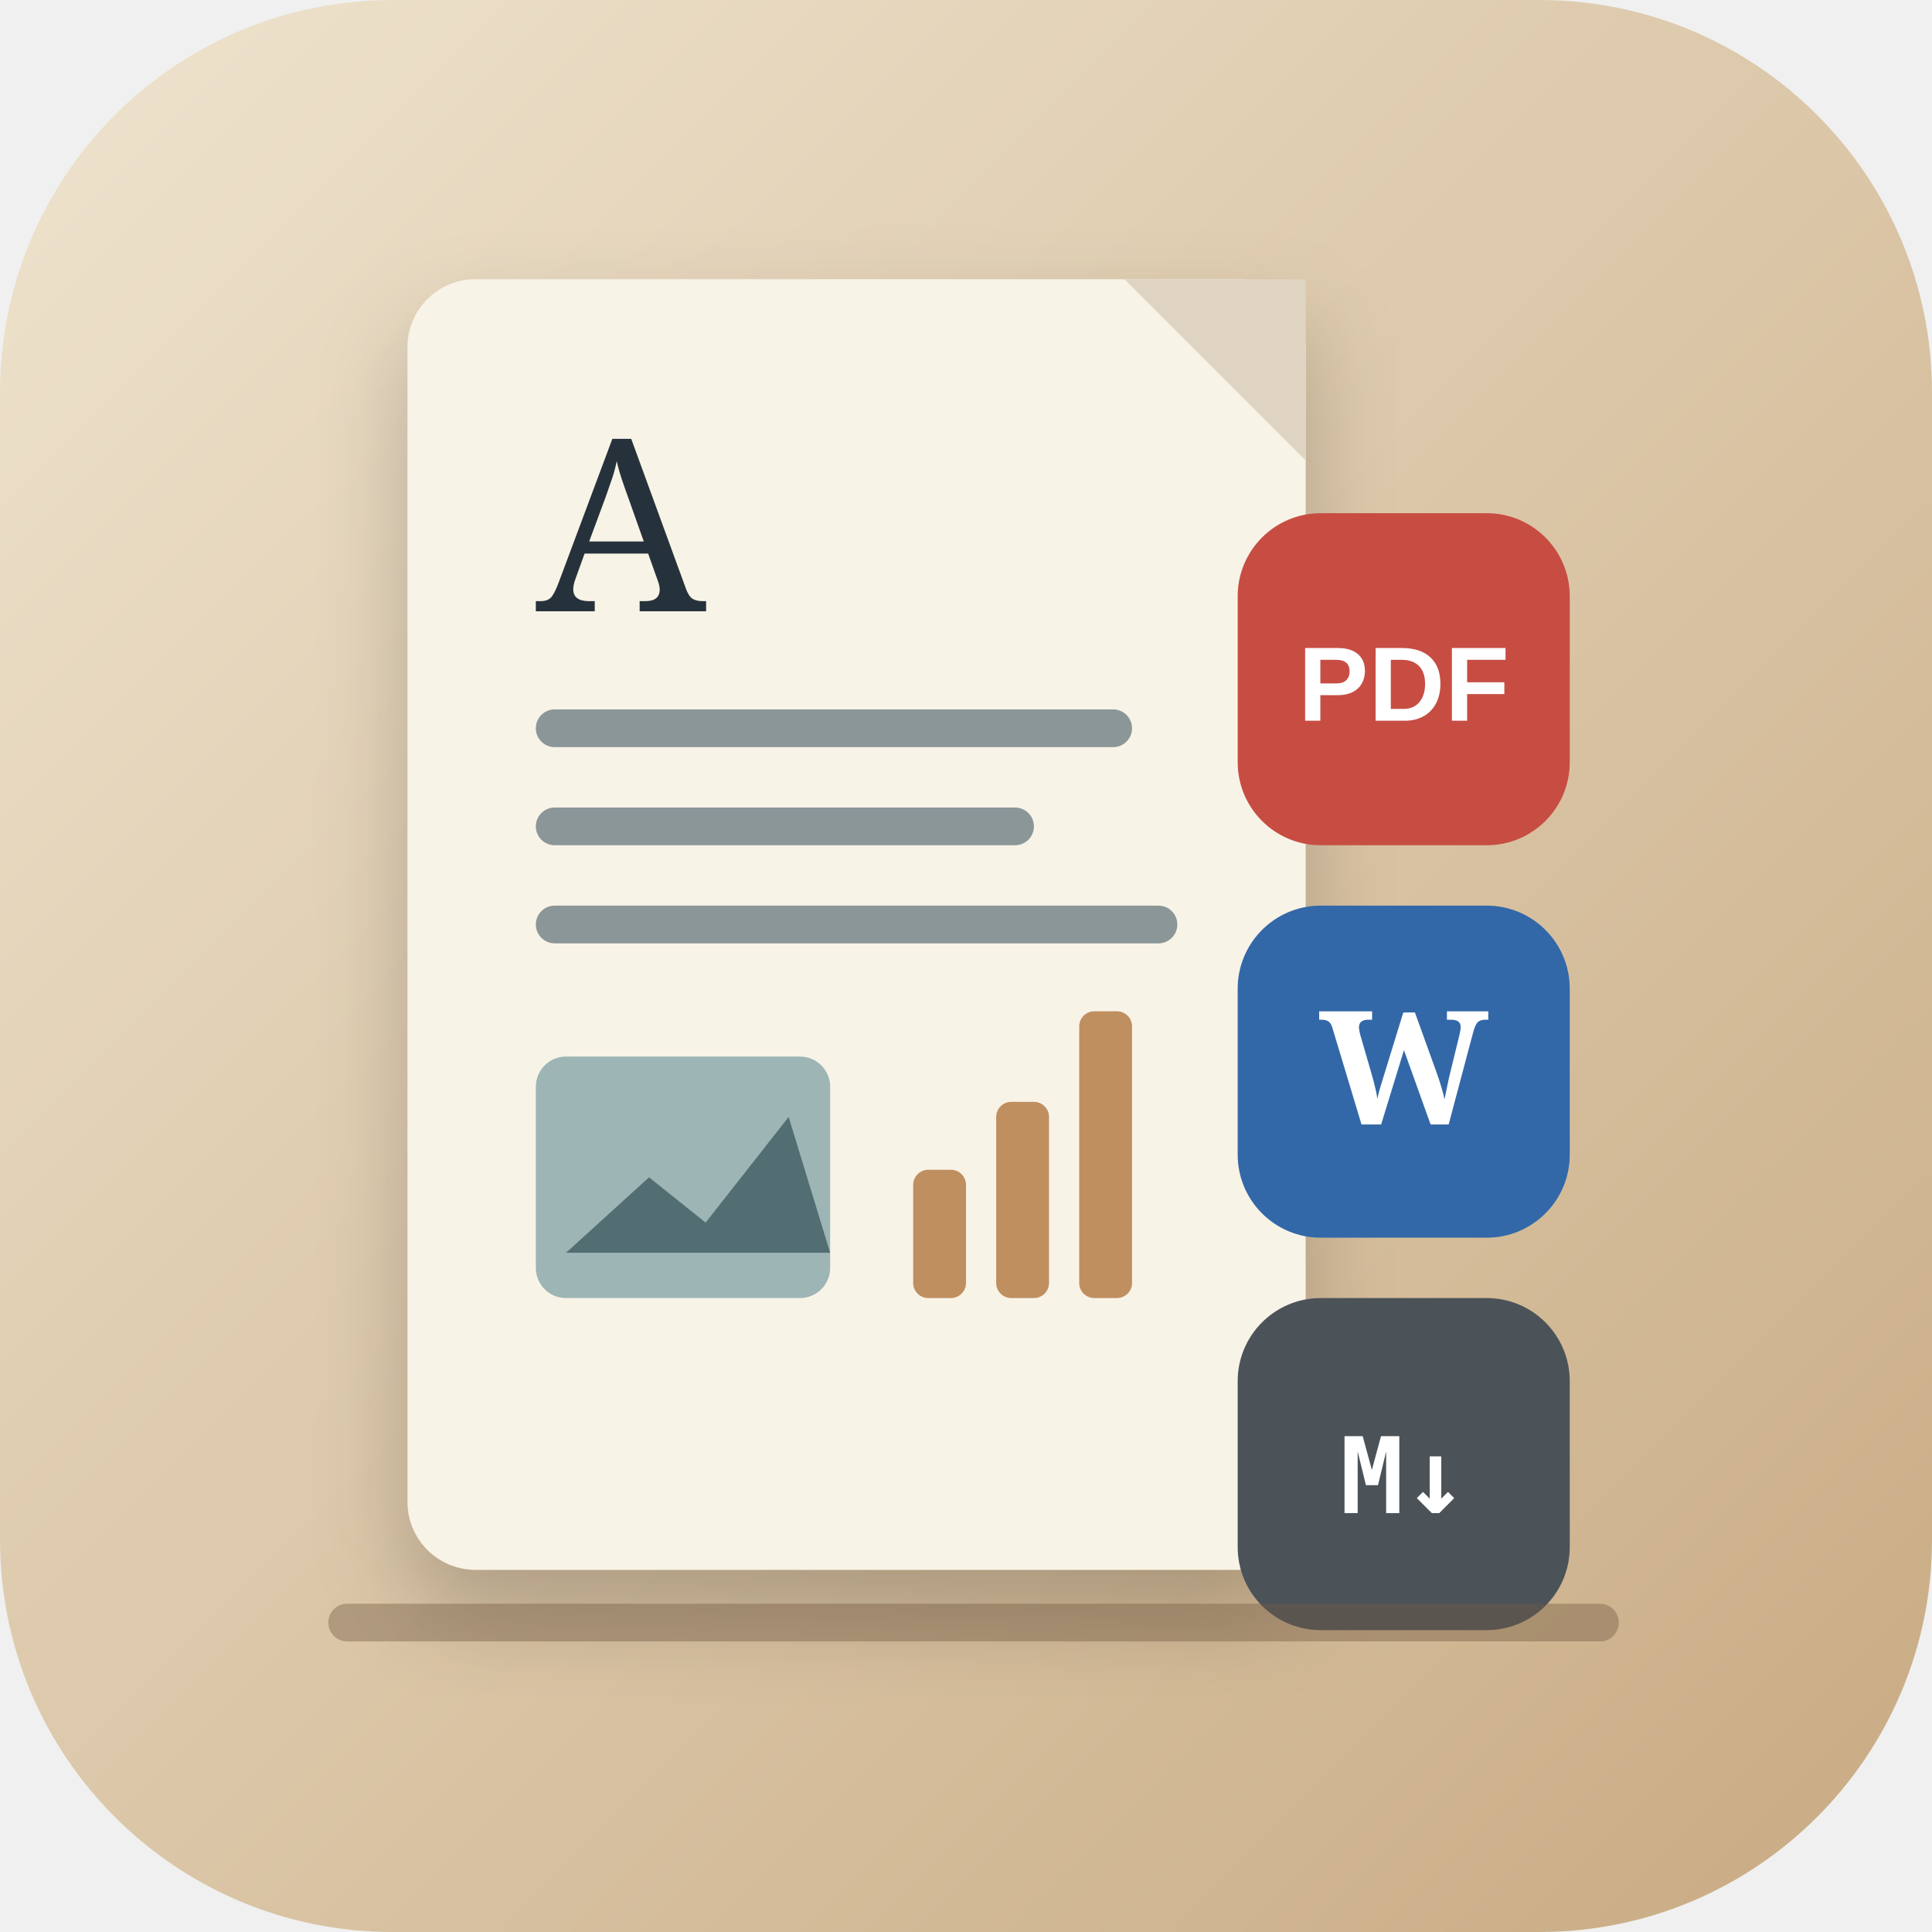
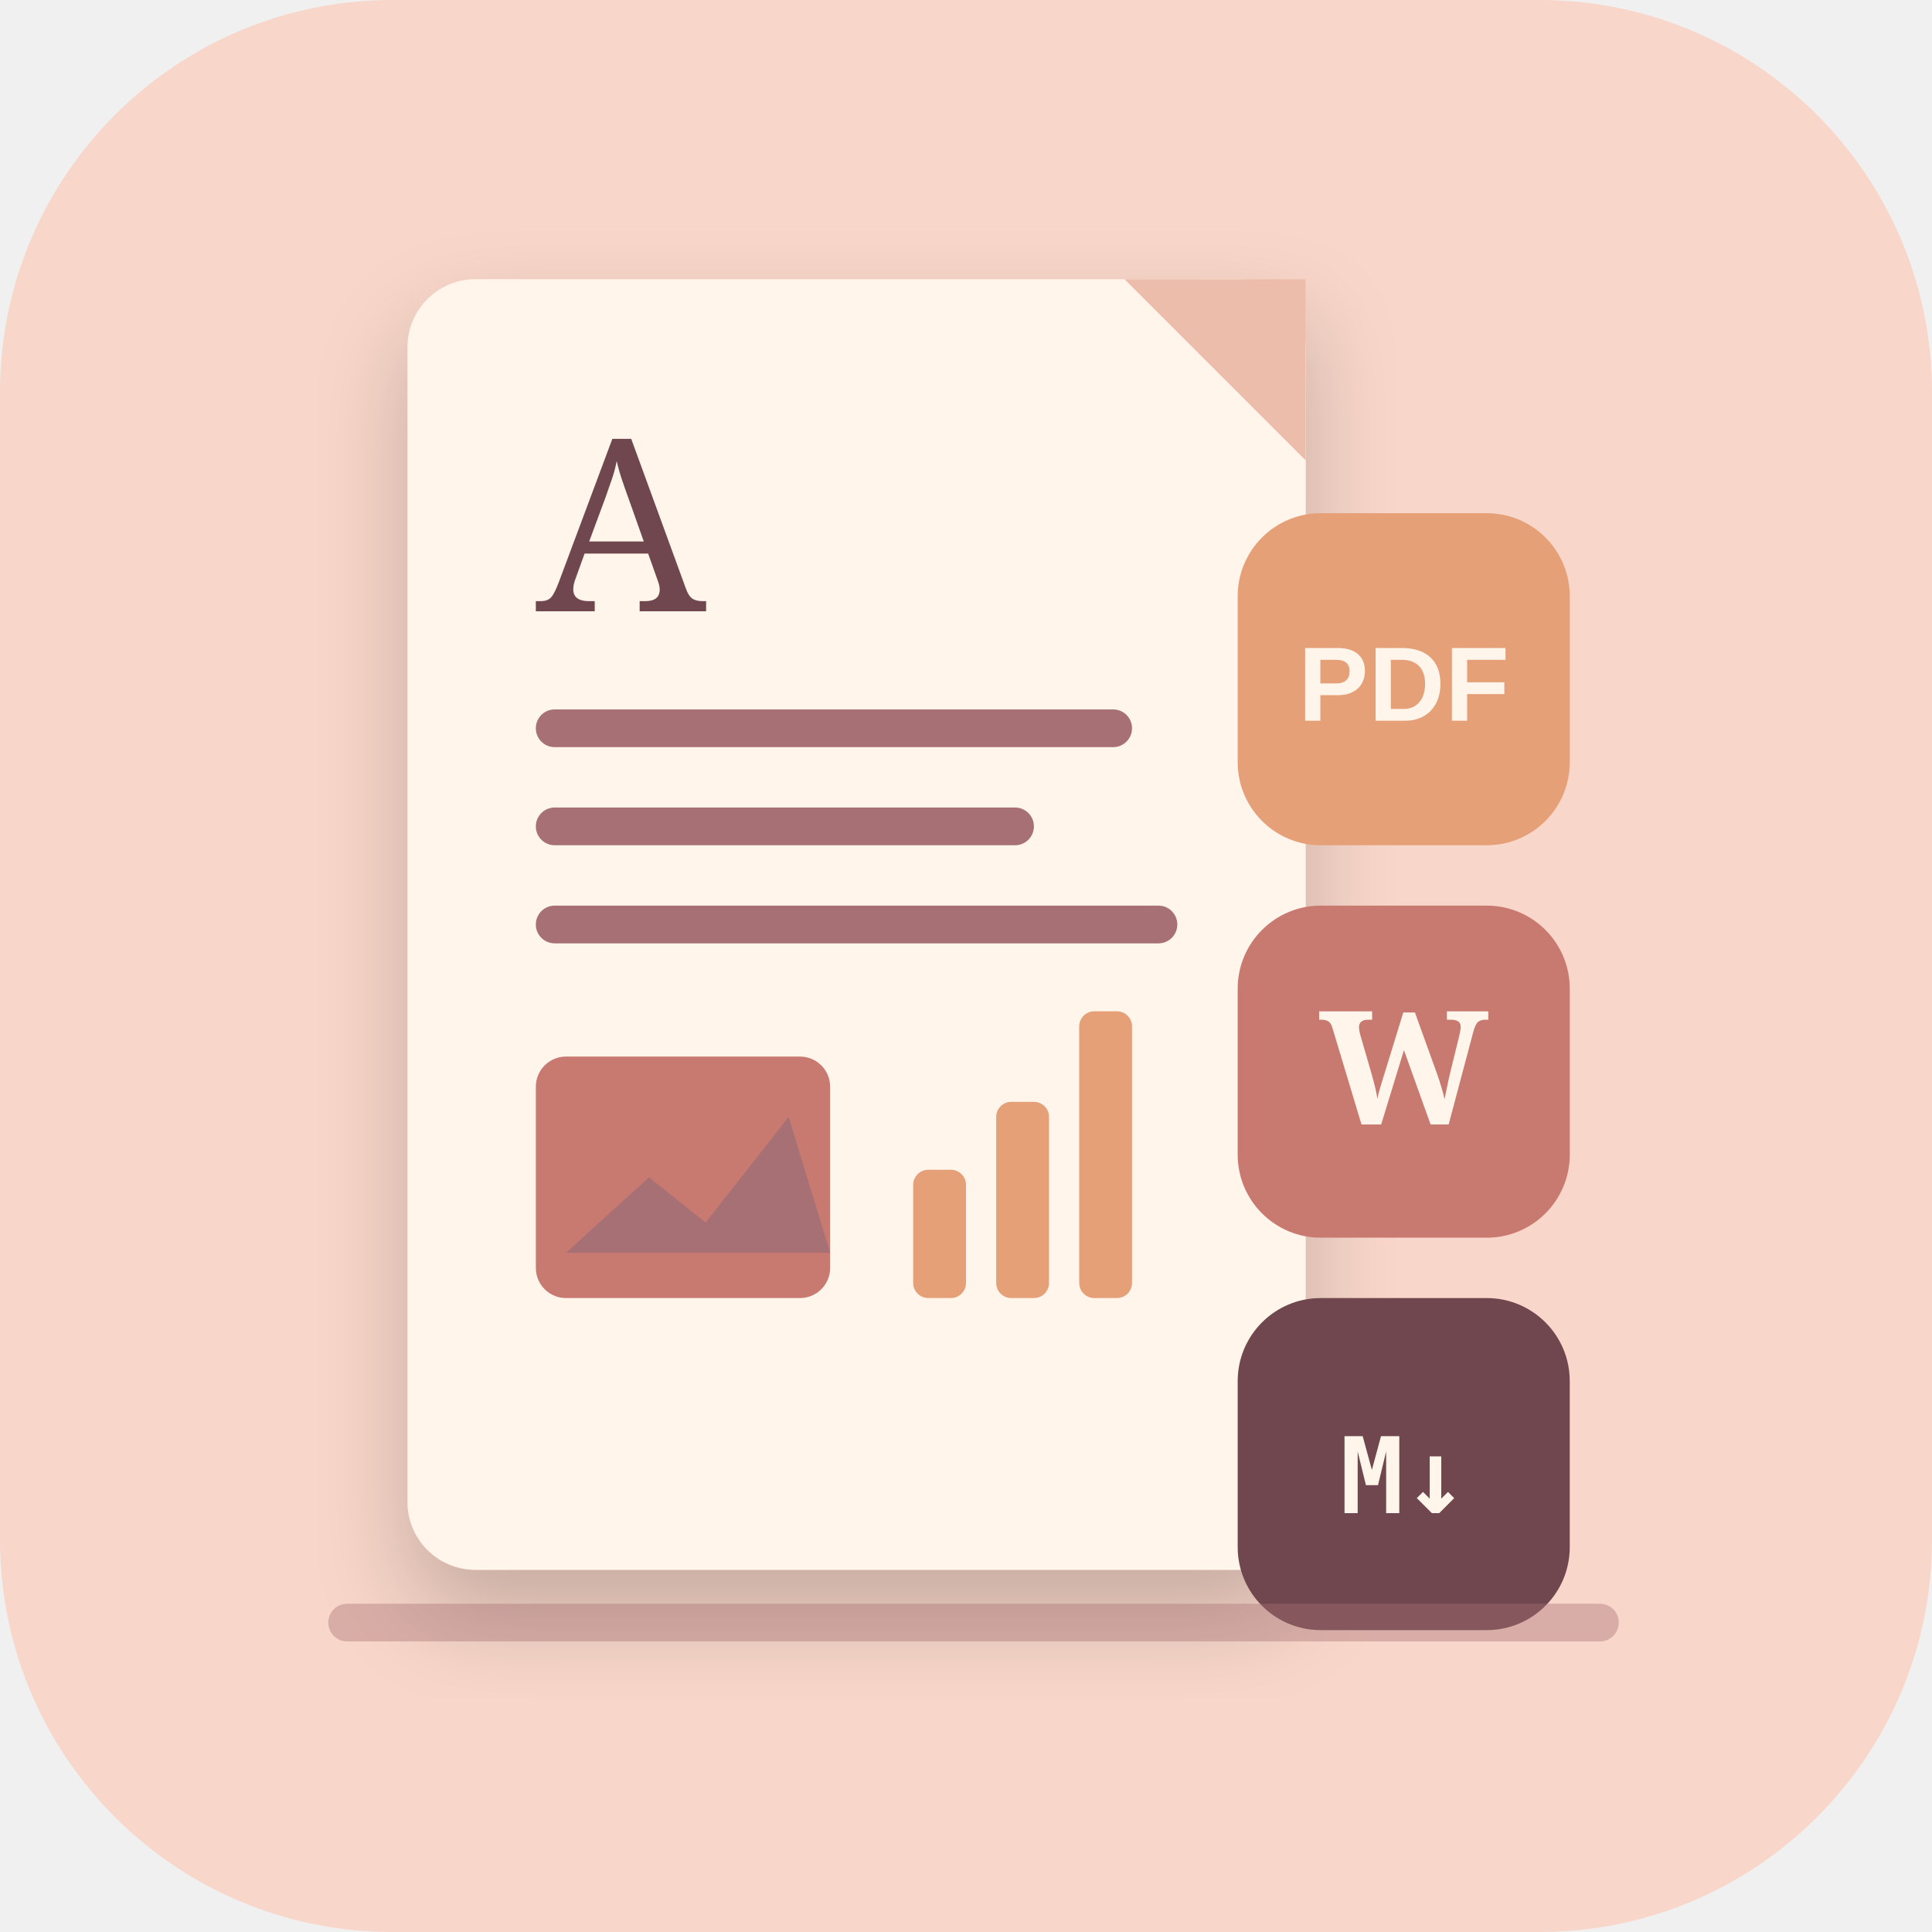
<svg xmlns="http://www.w3.org/2000/svg" viewBox="0 0 512 512" role="img" aria-labelledby="title">
  <defs>
    <linearGradient id="bg" x1="0" y1="0" x2="1" y2="1">
-       <stop stop-color="#efe4cf" />
-       <stop offset="1" stop-color="#c8aa82" />
+       <stop stop-color="#FBE1D5" />
+       <stop offset="1" stop-color="#F2B7A4" />
    </linearGradient>
    <filter id="shadow">
      <feDropShadow dx="0" dy="12" stdDeviation="12" flood-opacity=".2" />
    </filter>
  </defs>
-   <rect width="512" height="512" rx="104" fill="url(#bg)" />
+   <rect width="512" height="512" rx="104" fill="#F8D6C9" />
  <g filter="url(#shadow)">
-     <rect x="108" y="74" width="238" height="342" rx="18" fill="#f8f3e7" />
-     <path d="M298 74h48v48z" fill="#dfd4c1" />
-     <text x="142" y="162" font-family="Georgia, serif" font-size="64" fill="#27323a">A</text>
-     <g fill="#8b9698">
+     <rect x="108" y="74" width="238" height="342" rx="18" fill="#FFF5EB" />
+     <path d="M298 74h48v48z" fill="#EDBDAB" />
+     <text x="142" y="162" font-family="Georgia, serif" font-size="64" fill="#70474F">A</text>
+     <g fill="#A77074">
      <rect x="142" y="188" width="158" height="10" rx="5" />
      <rect x="142" y="214" width="132" height="10" rx="5" />
      <rect x="142" y="240" width="170" height="10" rx="5" />
    </g>
-     <rect x="142" y="280" width="78" height="64" rx="8" fill="#9db5b4" />
-     <path d="M150 332l22-20 15 12 22-28 11 36z" fill="#526e73" />
-     <g fill="#c08f5f">
+     <rect x="142" y="280" width="78" height="64" rx="8" fill="#C87970" />
+     <path d="M150 332l22-20 15 12 22-28 11 36z" fill="#A77074" />
+     <g fill="#E6A078">
      <rect x="242" y="310" width="14" height="34" rx="4" />
      <rect x="264" y="292" width="14" height="52" rx="4" />
      <rect x="286" y="268" width="14" height="76" rx="4" />
    </g>
  </g>
  <g transform="translate(328 136)">
-     <rect width="88" height="88" rx="22" fill="#c74d43" />
-     <text x="44" y="55" text-anchor="middle" font-family="Arial, sans-serif" font-size="28" font-weight="700" fill="white">PDF</text>
+     <rect width="88" height="88" rx="22" fill="#E6A078" />
+     <text x="44" y="55" text-anchor="middle" font-family="Arial, sans-serif" font-size="28" font-weight="700" fill="#FFF5EB">PDF</text>
  </g>
  <g transform="translate(328 240)">
-     <rect width="88" height="88" rx="22" fill="#3268a8" />
-     <text x="44" y="58" text-anchor="middle" font-family="Georgia, serif" font-size="42" font-weight="700" fill="white">W</text>
+     <rect width="88" height="88" rx="22" fill="#C87970" />
+     <text x="44" y="58" text-anchor="middle" font-family="Georgia, serif" font-size="42" font-weight="700" fill="#FFF5EB">W</text>
  </g>
  <g transform="translate(328 344)">
-     <rect width="88" height="88" rx="22" fill="#4b5359" />
-     <text x="44" y="57" text-anchor="middle" font-family="ui-monospace, monospace" font-size="28" font-weight="700" fill="white">M↓</text>
+     <rect width="88" height="88" rx="22" fill="#70474F" />
+     <text x="44" y="57" text-anchor="middle" font-family="ui-monospace, monospace" font-size="28" font-weight="700" fill="#FFF5EB">M↓</text>
  </g>
-   <path d="M92 430h332" stroke="#71583f" stroke-width="10" stroke-linecap="round" opacity=".4" />
+   <path d="M92 430h332" stroke="#A77074" stroke-width="10" stroke-linecap="round" opacity=".4" />
</svg>
